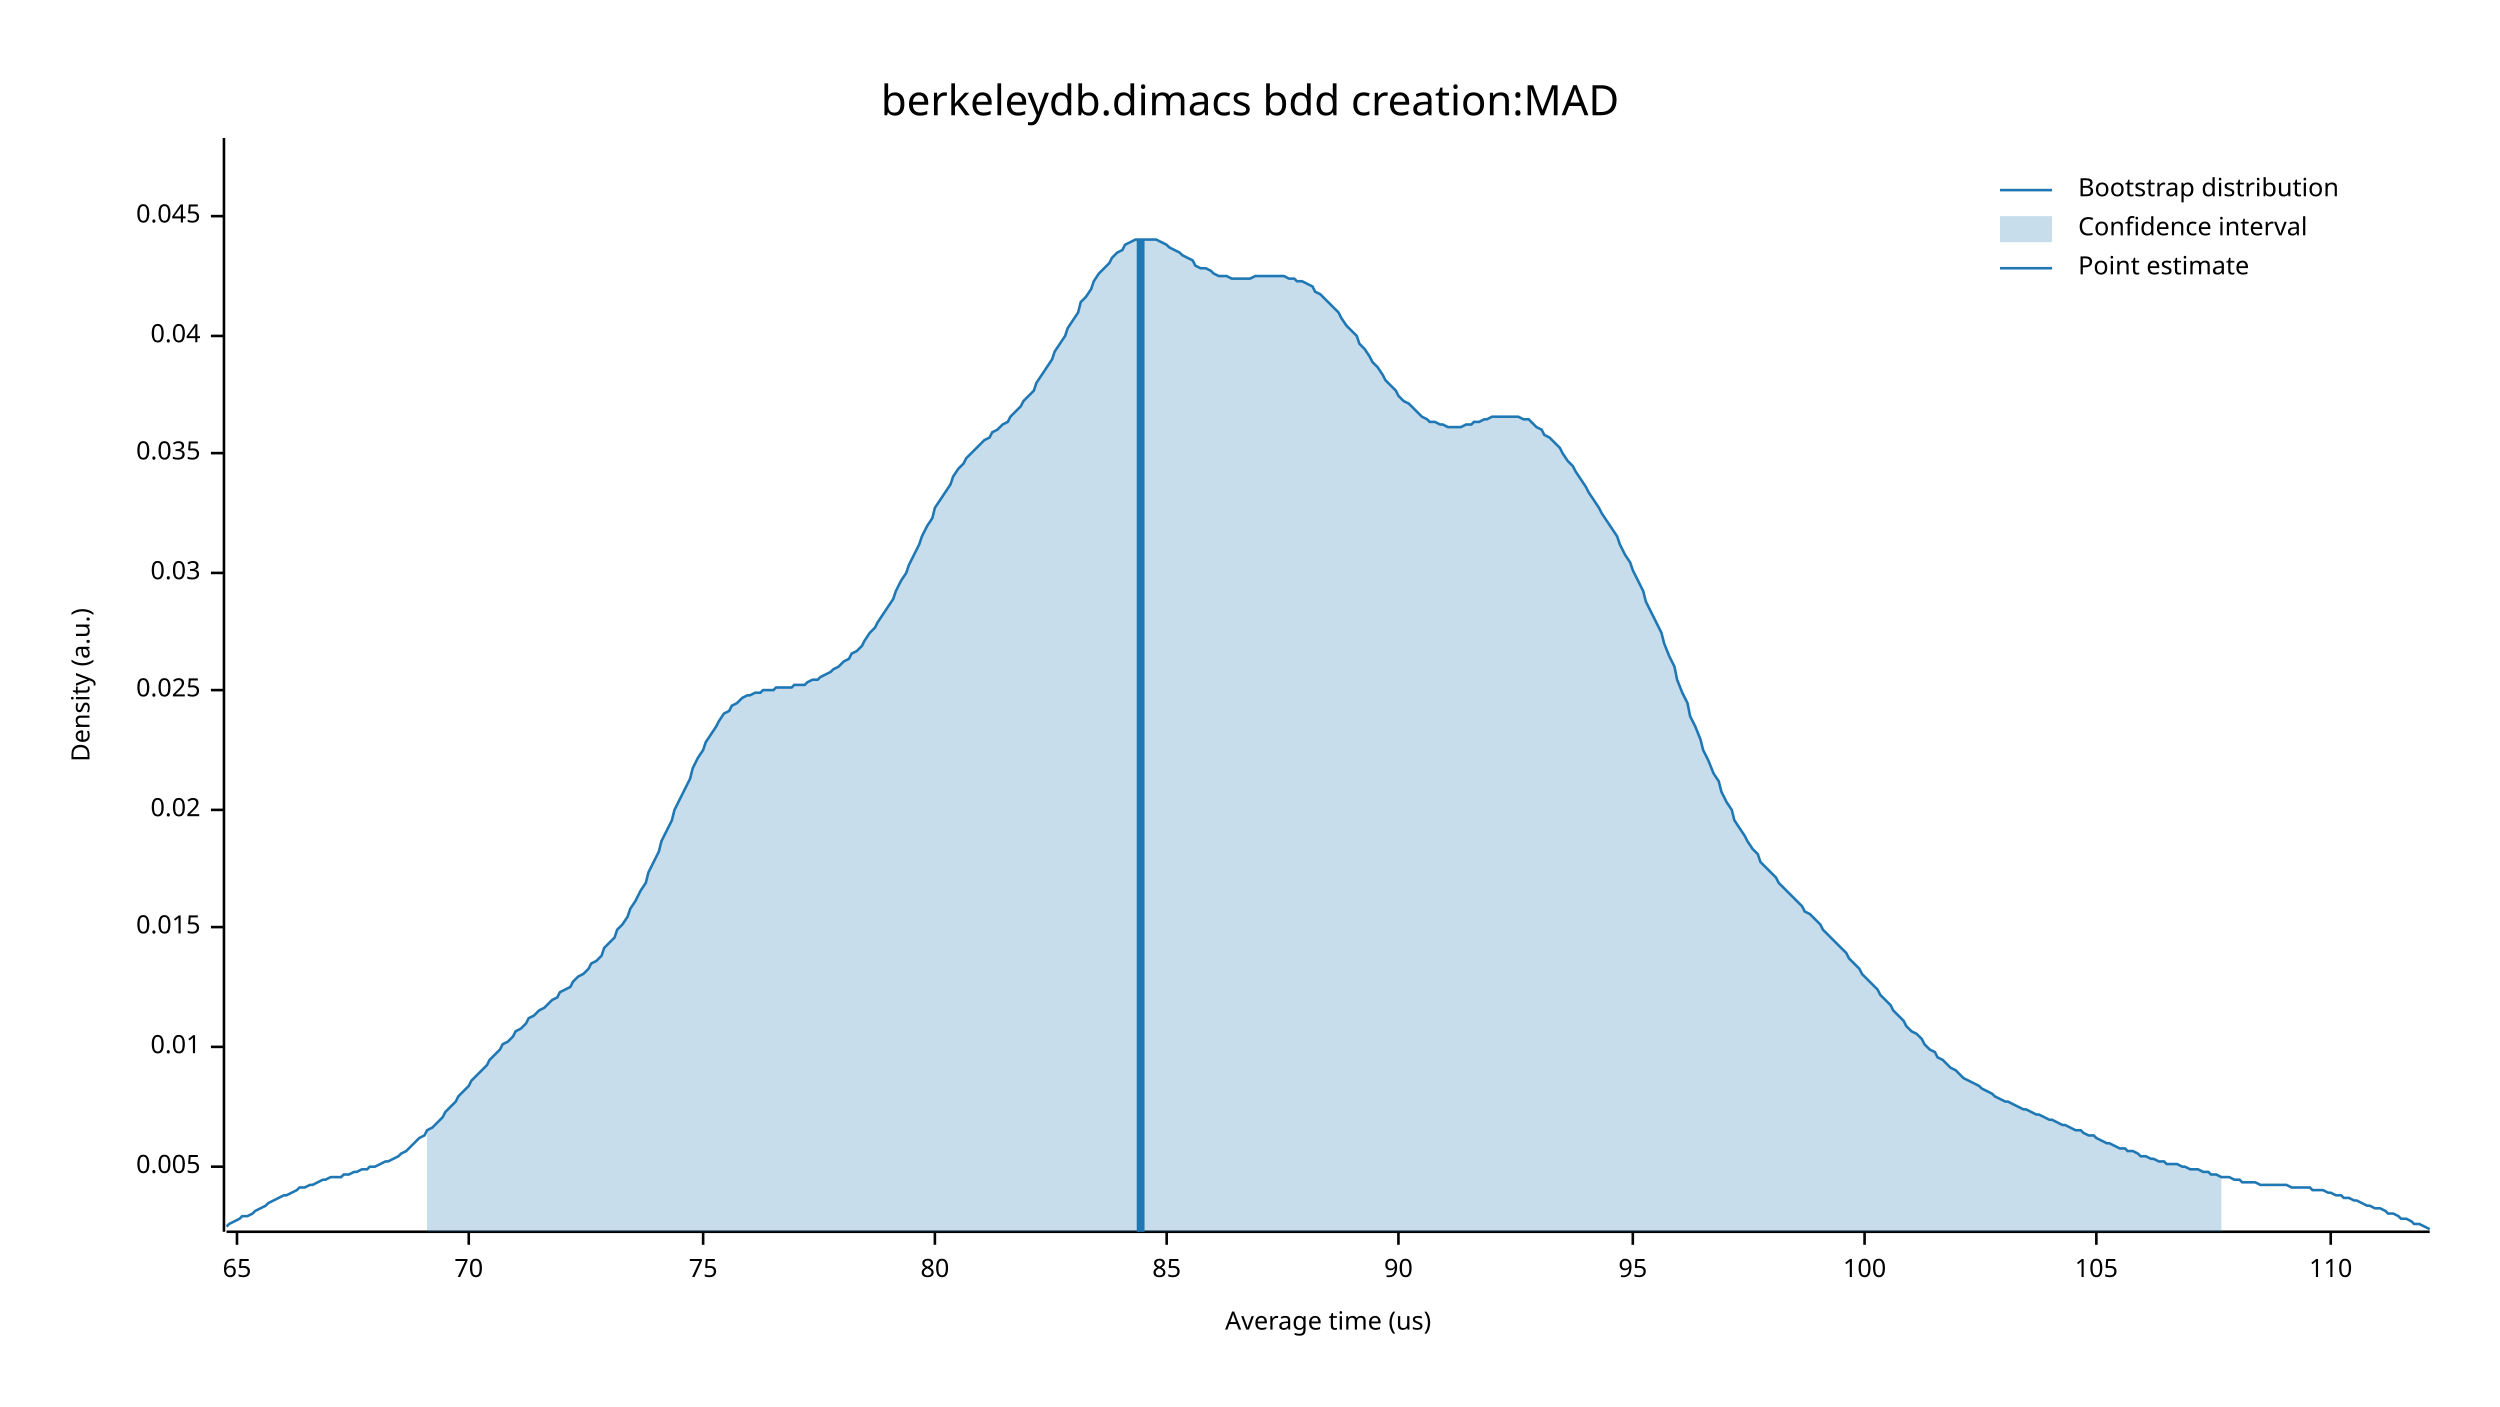
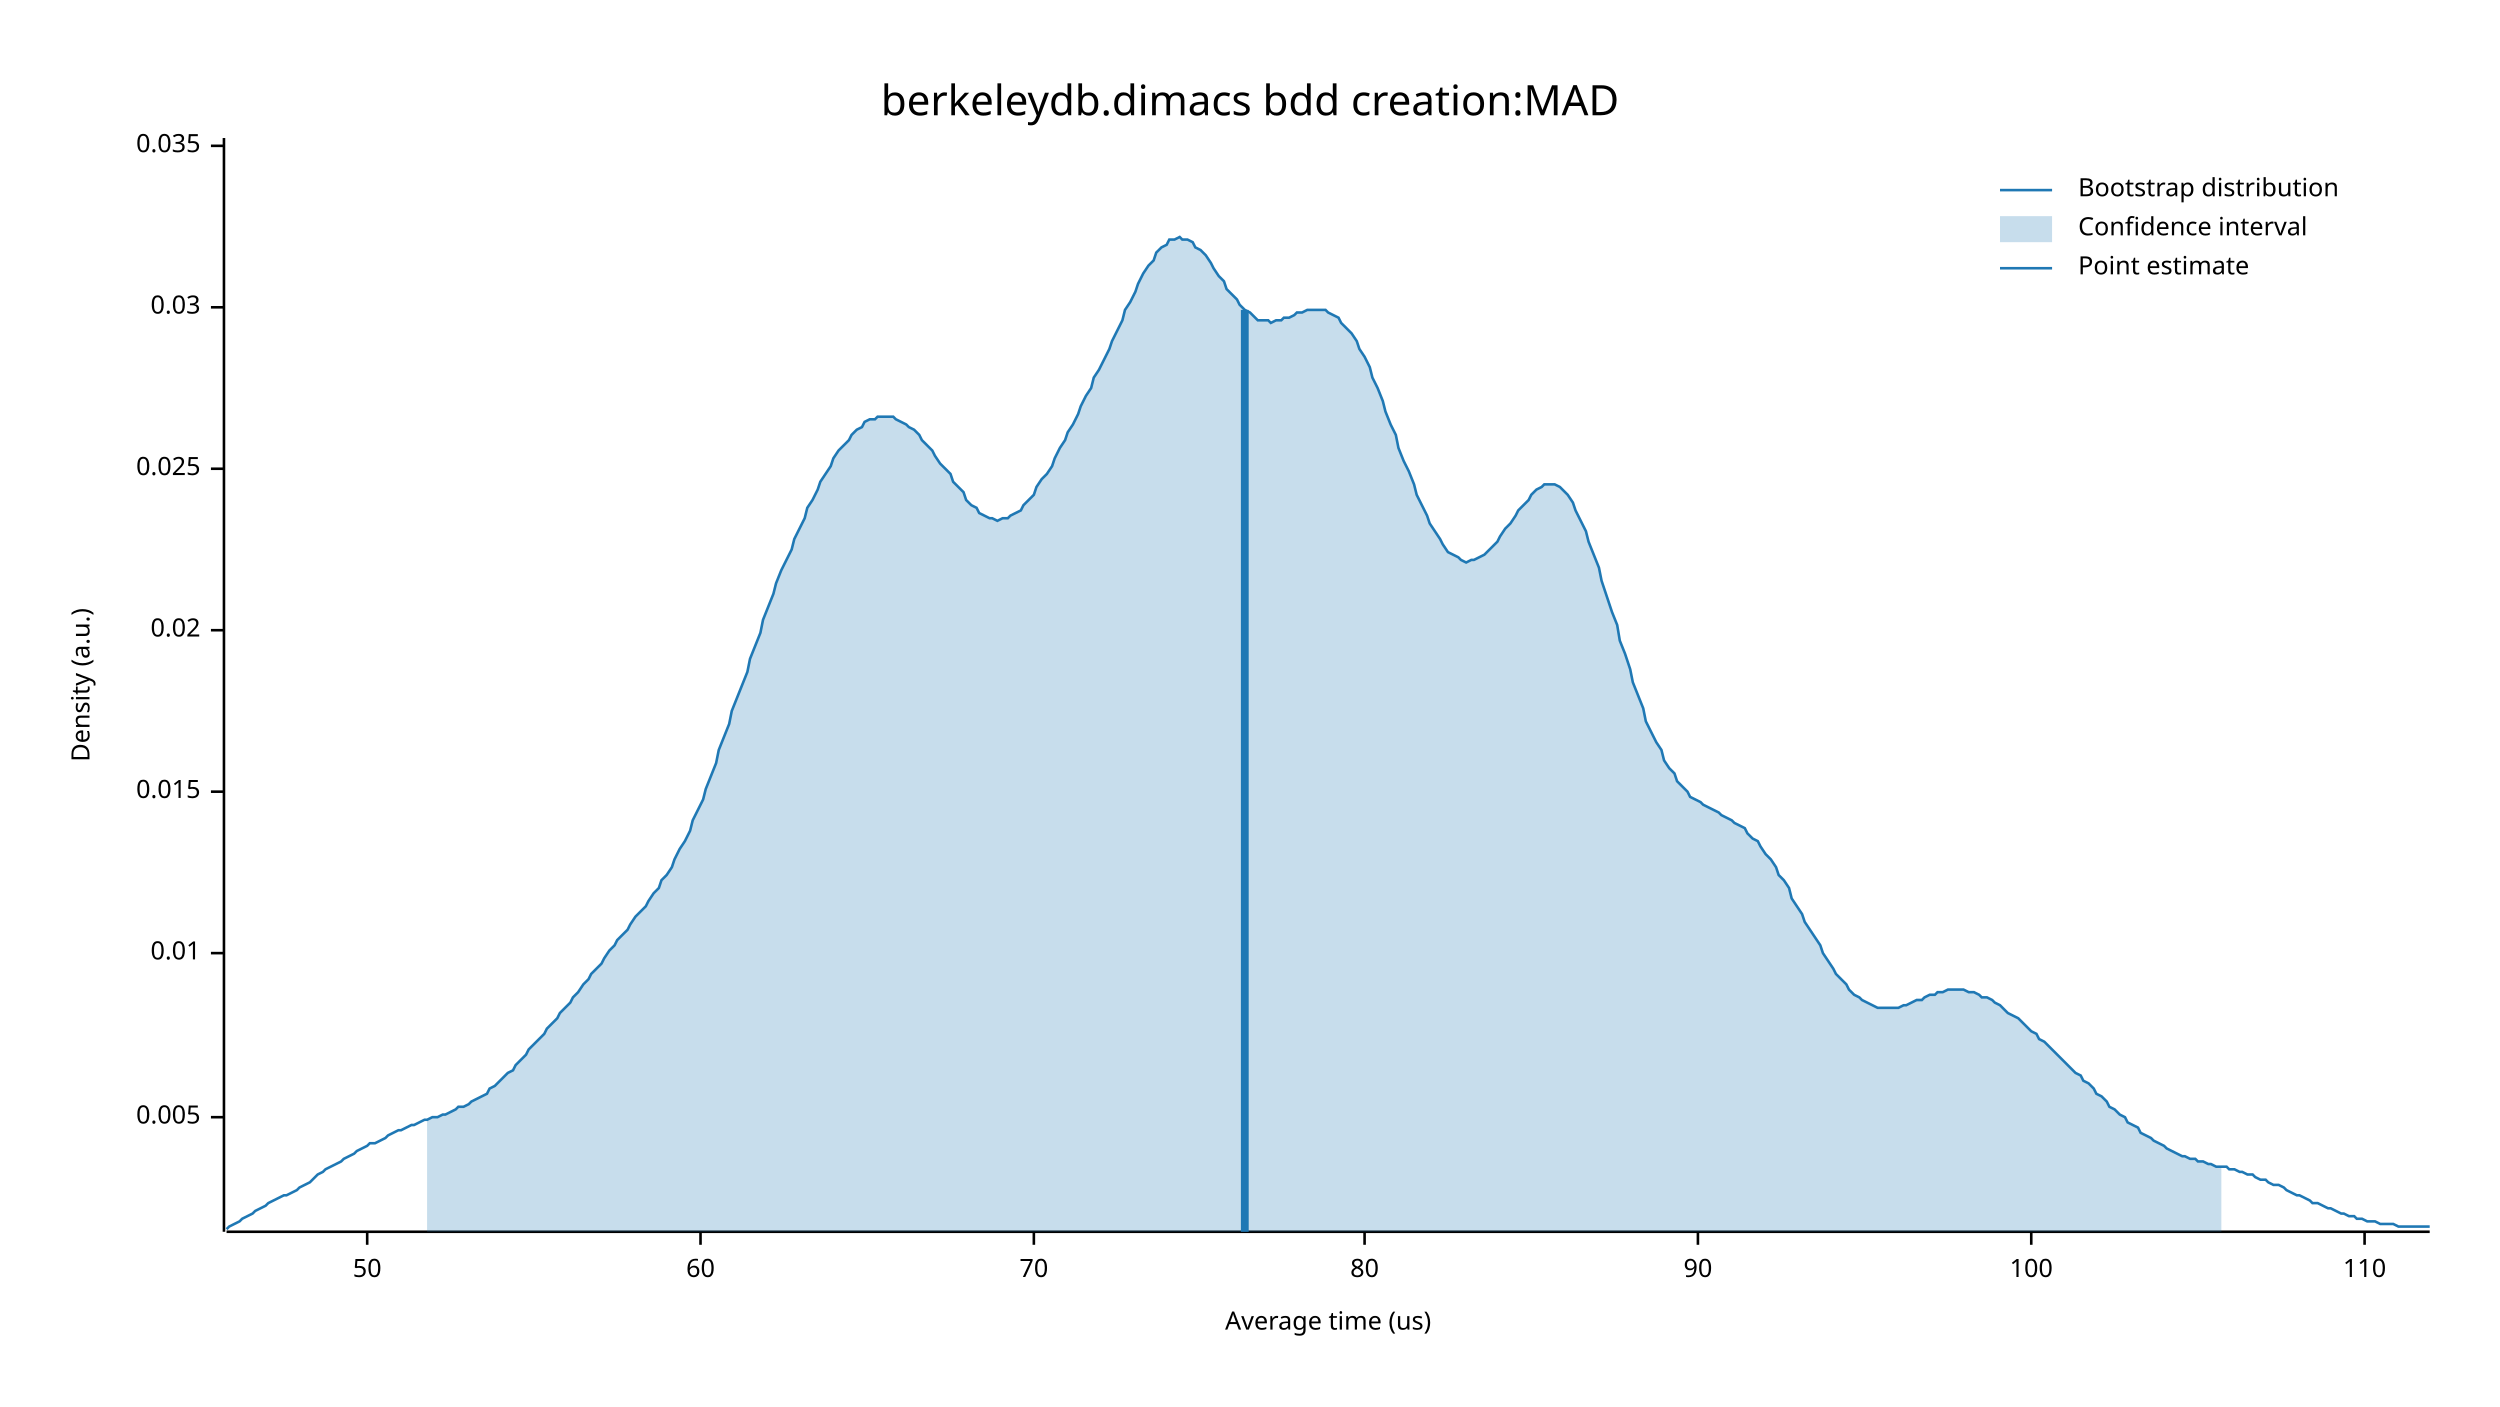
<svg xmlns="http://www.w3.org/2000/svg" width="960" height="540" viewBox="0 0 960 540">
  <text x="480" y="32" dy="0.76em" text-anchor="middle" font-family="sans-serif" font-size="16.129" opacity="1" fill="#000000">
berkeleydb.dimacs bdd creation:MAD
</text>
  <text x="27" y="263" dy="0.76em" text-anchor="middle" font-family="sans-serif" font-size="9.677" opacity="1" fill="#000000" transform="rotate(270, 27, 263)">
Density (a.u.)
</text>
  <text x="510" y="513" dy="-0.5ex" text-anchor="middle" font-family="sans-serif" font-size="9.677" opacity="1" fill="#000000">
Average time (us)
</text>
  <polyline fill="none" opacity="1" stroke="#000000" stroke-width="1" points="86,53 86,473 " />
-   <text x="77" y="448" dy="0.5ex" text-anchor="end" font-family="sans-serif" font-size="9.677" opacity="1" fill="#000000">
+   <text x="77" y="429" dy="0.5ex" text-anchor="end" font-family="sans-serif" font-size="9.677" opacity="1" fill="#000000">
0.005
</text>
-   <polyline fill="none" opacity="1" stroke="#000000" stroke-width="1" points="81,448 86,448 " />
-   <text x="77" y="402" dy="0.5ex" text-anchor="end" font-family="sans-serif" font-size="9.677" opacity="1" fill="#000000">
+   <polyline fill="none" opacity="1" stroke="#000000" stroke-width="1" points="81,429 86,429 " />
+   <text x="77" y="366" dy="0.5ex" text-anchor="end" font-family="sans-serif" font-size="9.677" opacity="1" fill="#000000">
0.01
</text>
-   <polyline fill="none" opacity="1" stroke="#000000" stroke-width="1" points="81,402 86,402 " />
-   <text x="77" y="356" dy="0.5ex" text-anchor="end" font-family="sans-serif" font-size="9.677" opacity="1" fill="#000000">
+   <polyline fill="none" opacity="1" stroke="#000000" stroke-width="1" points="81,366 86,366 " />
+   <text x="77" y="304" dy="0.5ex" text-anchor="end" font-family="sans-serif" font-size="9.677" opacity="1" fill="#000000">
0.015
</text>
-   <polyline fill="none" opacity="1" stroke="#000000" stroke-width="1" points="81,356 86,356 " />
-   <text x="77" y="311" dy="0.5ex" text-anchor="end" font-family="sans-serif" font-size="9.677" opacity="1" fill="#000000">
+   <polyline fill="none" opacity="1" stroke="#000000" stroke-width="1" points="81,304 86,304 " />
+   <text x="77" y="242" dy="0.5ex" text-anchor="end" font-family="sans-serif" font-size="9.677" opacity="1" fill="#000000">
0.02
</text>
-   <polyline fill="none" opacity="1" stroke="#000000" stroke-width="1" points="81,311 86,311 " />
-   <text x="77" y="265" dy="0.5ex" text-anchor="end" font-family="sans-serif" font-size="9.677" opacity="1" fill="#000000">
+   <polyline fill="none" opacity="1" stroke="#000000" stroke-width="1" points="81,242 86,242 " />
+   <text x="77" y="180" dy="0.5ex" text-anchor="end" font-family="sans-serif" font-size="9.677" opacity="1" fill="#000000">
0.025
</text>
-   <polyline fill="none" opacity="1" stroke="#000000" stroke-width="1" points="81,265 86,265 " />
-   <text x="77" y="220" dy="0.5ex" text-anchor="end" font-family="sans-serif" font-size="9.677" opacity="1" fill="#000000">
+   <polyline fill="none" opacity="1" stroke="#000000" stroke-width="1" points="81,180 86,180 " />
+   <text x="77" y="118" dy="0.5ex" text-anchor="end" font-family="sans-serif" font-size="9.677" opacity="1" fill="#000000">
0.03
</text>
-   <polyline fill="none" opacity="1" stroke="#000000" stroke-width="1" points="81,220 86,220 " />
-   <text x="77" y="174" dy="0.5ex" text-anchor="end" font-family="sans-serif" font-size="9.677" opacity="1" fill="#000000">
+   <polyline fill="none" opacity="1" stroke="#000000" stroke-width="1" points="81,118 86,118 " />
+   <text x="77" y="56" dy="0.5ex" text-anchor="end" font-family="sans-serif" font-size="9.677" opacity="1" fill="#000000">
0.035
</text>
-   <polyline fill="none" opacity="1" stroke="#000000" stroke-width="1" points="81,174 86,174 " />
-   <text x="77" y="129" dy="0.5ex" text-anchor="end" font-family="sans-serif" font-size="9.677" opacity="1" fill="#000000">
- 0.04
+   <polyline fill="none" opacity="1" stroke="#000000" stroke-width="1" points="81,56 86,56 " />
+   <polyline fill="none" opacity="1" stroke="#000000" stroke-width="1" points="87,473 933,473 " />
+   <text x="141" y="483" dy="0.76em" text-anchor="middle" font-family="sans-serif" font-size="9.677" opacity="1" fill="#000000">
+ 50
</text>
-   <polyline fill="none" opacity="1" stroke="#000000" stroke-width="1" points="81,129 86,129 " />
-   <text x="77" y="83" dy="0.5ex" text-anchor="end" font-family="sans-serif" font-size="9.677" opacity="1" fill="#000000">
- 0.045
+   <polyline fill="none" opacity="1" stroke="#000000" stroke-width="1" points="141,473 141,478 " />
+   <text x="269" y="483" dy="0.76em" text-anchor="middle" font-family="sans-serif" font-size="9.677" opacity="1" fill="#000000">
+ 60
</text>
-   <polyline fill="none" opacity="1" stroke="#000000" stroke-width="1" points="81,83 86,83 " />
-   <polyline fill="none" opacity="1" stroke="#000000" stroke-width="1" points="87,473 933,473 " />
-   <text x="91" y="483" dy="0.76em" text-anchor="middle" font-family="sans-serif" font-size="9.677" opacity="1" fill="#000000">
- 65
- </text>
-   <polyline fill="none" opacity="1" stroke="#000000" stroke-width="1" points="91,473 91,478 " />
-   <text x="180" y="483" dy="0.76em" text-anchor="middle" font-family="sans-serif" font-size="9.677" opacity="1" fill="#000000">
+   <polyline fill="none" opacity="1" stroke="#000000" stroke-width="1" points="269,473 269,478 " />
+   <text x="397" y="483" dy="0.76em" text-anchor="middle" font-family="sans-serif" font-size="9.677" opacity="1" fill="#000000">
70
</text>
-   <polyline fill="none" opacity="1" stroke="#000000" stroke-width="1" points="180,473 180,478 " />
-   <text x="270" y="483" dy="0.76em" text-anchor="middle" font-family="sans-serif" font-size="9.677" opacity="1" fill="#000000">
- 75
- </text>
-   <polyline fill="none" opacity="1" stroke="#000000" stroke-width="1" points="270,473 270,478 " />
-   <text x="359" y="483" dy="0.76em" text-anchor="middle" font-family="sans-serif" font-size="9.677" opacity="1" fill="#000000">
+   <polyline fill="none" opacity="1" stroke="#000000" stroke-width="1" points="397,473 397,478 " />
+   <text x="524" y="483" dy="0.76em" text-anchor="middle" font-family="sans-serif" font-size="9.677" opacity="1" fill="#000000">
80
</text>
-   <polyline fill="none" opacity="1" stroke="#000000" stroke-width="1" points="359,473 359,478 " />
-   <text x="448" y="483" dy="0.76em" text-anchor="middle" font-family="sans-serif" font-size="9.677" opacity="1" fill="#000000">
- 85
- </text>
-   <polyline fill="none" opacity="1" stroke="#000000" stroke-width="1" points="448,473 448,478 " />
-   <text x="537" y="483" dy="0.76em" text-anchor="middle" font-family="sans-serif" font-size="9.677" opacity="1" fill="#000000">
+   <polyline fill="none" opacity="1" stroke="#000000" stroke-width="1" points="524,473 524,478 " />
+   <text x="652" y="483" dy="0.76em" text-anchor="middle" font-family="sans-serif" font-size="9.677" opacity="1" fill="#000000">
90
</text>
-   <polyline fill="none" opacity="1" stroke="#000000" stroke-width="1" points="537,473 537,478 " />
-   <text x="627" y="483" dy="0.76em" text-anchor="middle" font-family="sans-serif" font-size="9.677" opacity="1" fill="#000000">
- 95
- </text>
-   <polyline fill="none" opacity="1" stroke="#000000" stroke-width="1" points="627,473 627,478 " />
-   <text x="716" y="483" dy="0.76em" text-anchor="middle" font-family="sans-serif" font-size="9.677" opacity="1" fill="#000000">
+   <polyline fill="none" opacity="1" stroke="#000000" stroke-width="1" points="652,473 652,478 " />
+   <text x="780" y="483" dy="0.76em" text-anchor="middle" font-family="sans-serif" font-size="9.677" opacity="1" fill="#000000">
100
</text>
-   <polyline fill="none" opacity="1" stroke="#000000" stroke-width="1" points="716,473 716,478 " />
-   <text x="805" y="483" dy="0.76em" text-anchor="middle" font-family="sans-serif" font-size="9.677" opacity="1" fill="#000000">
- 105
- </text>
-   <polyline fill="none" opacity="1" stroke="#000000" stroke-width="1" points="805,473 805,478 " />
-   <text x="895" y="483" dy="0.76em" text-anchor="middle" font-family="sans-serif" font-size="9.677" opacity="1" fill="#000000">
+   <polyline fill="none" opacity="1" stroke="#000000" stroke-width="1" points="780,473 780,478 " />
+   <text x="908" y="483" dy="0.76em" text-anchor="middle" font-family="sans-serif" font-size="9.677" opacity="1" fill="#000000">
110
</text>
-   <polyline fill="none" opacity="1" stroke="#000000" stroke-width="1" points="895,473 895,478 " />
-   <polyline fill="none" opacity="1" stroke="#1F78B4" stroke-width="1" points="87,471 88,470 90,469 92,468 93,467 95,467 97,466 98,465 100,464 102,463 103,462 105,461 107,460 109,459 110,459 112,458 114,457 115,456 117,456 119,455 120,455 122,454 124,453 125,453 127,452 129,452 131,452 132,451 134,451 136,450 137,450 139,449 141,449 142,448 144,448 146,447 148,446 149,446 151,445 153,444 154,443 156,442 158,440 159,439 161,437 163,436 164,434 166,433 168,431 170,429 171,427 173,425 175,423 176,421 178,419 180,417 181,415 183,413 185,411 187,409 188,407 190,405 192,403 193,401 195,400 197,398 198,396 200,395 202,393 203,391 205,390 207,388 209,387 210,386 212,384 214,383 215,381 217,380 219,379 220,377 222,375 224,374 226,372 227,370 229,369 231,367 232,364 234,362 236,360 237,357 239,355 241,352 242,349 244,346 246,342 248,339 249,335 251,331 253,327 254,323 256,319 258,315 259,311 261,307 263,303 265,299 266,295 268,291 270,288 271,285 273,282 275,279 276,277 278,274 280,273 281,271 283,270 285,268 287,267 288,267 290,266 292,266 293,265 295,265 297,265 298,264 300,264 302,264 304,264 305,263 307,263 309,263 310,262 312,261 314,261 315,260 317,259 319,258 320,257 322,256 324,254 326,253 327,251 329,250 331,248 332,246 334,243 336,241 337,239 339,236 341,233 343,230 344,227 346,223 348,220 349,217 351,213 353,209 354,206 356,202 358,199 359,195 361,192 363,189 365,186 366,183 368,180 370,178 371,176 373,174 375,172 376,171 378,169 380,168 381,166 383,165 385,163 387,162 388,160 390,158 392,156 393,154 395,152 397,150 398,147 400,144 402,141 404,138 405,135 407,132 409,129 410,126 412,123 414,120 415,116 417,114 419,111 420,108 422,105 424,103 426,101 427,99 429,97 431,96 432,94 434,93 436,92 437,92 439,92 441,92 443,92 444,92 446,93 448,94 449,95 451,96 453,97 454,98 456,99 458,100 459,102 461,103 463,103 465,104 466,105 468,106 470,106 471,106 473,107 475,107 476,107 478,107 480,107 482,106 483,106 485,106 487,106 488,106 490,106 492,106 493,106 495,107 497,107 498,108 500,108 502,109 504,110 505,112 507,113 509,115 510,116 512,118 514,120 515,122 517,125 519,127 521,129 522,132 524,134 526,137 527,139 529,141 531,144 532,146 534,148 536,150 537,152 539,154 541,155 543,157 544,158 546,160 548,161 549,162 551,162 553,163 554,163 556,164 558,164 560,164 561,164 563,163 565,163 566,162 568,162 570,161 571,161 573,160 575,160 576,160 578,160 580,160 582,160 583,160 585,161 587,161 588,162 590,164 592,165 593,167 595,168 597,170 599,172 600,174 602,177 604,179 605,181 607,184 609,187 610,189 612,192 614,195 615,197 617,200 619,203 621,206 622,209 624,213 626,216 627,219 629,223 631,227 632,231 634,235 636,239 638,243 639,247 641,252 643,256 644,261 646,266 648,270 649,275 651,279 653,284 654,288 656,292 658,297 660,300 661,304 663,308 665,311 666,315 668,318 670,321 671,323 673,326 675,328 676,331 678,333 680,335 682,337 683,339 685,341 687,343 688,344 690,346 692,348 693,350 695,351 697,353 699,355 700,357 702,359 704,361 705,362 707,364 709,366 710,368 712,370 714,372 715,374 717,376 719,378 721,380 722,382 724,384 726,386 727,388 729,390 731,392 732,394 734,396 736,397 738,399 739,401 741,403 743,404 744,406 746,407 748,409 749,410 751,411 753,413 754,414 756,415 758,416 760,417 761,418 763,419 765,420 766,421 768,422 770,423 771,423 773,424 775,425 777,426 778,426 780,427 782,428 783,428 785,429 787,430 788,430 790,431 792,432 793,432 795,433 797,434 799,434 800,435 802,436 804,436 805,437 807,438 809,439 810,439 812,440 814,441 816,441 817,442 819,442 821,443 822,444 824,444 826,445 827,445 829,446 831,446 832,447 834,447 836,447 838,448 839,448 841,449 843,449 844,449 846,450 848,450 849,451 851,451 853,452 855,452 856,452 858,453 860,453 861,454 863,454 865,454 866,454 868,455 870,455 871,455 873,455 875,455 877,455 878,455 880,456 882,456 883,456 885,456 887,456 888,457 890,457 892,457 894,458 895,458 897,459 899,459 900,460 902,460 904,461 905,461 907,462 909,463 910,463 912,464 914,464 916,465 917,466 919,466 921,467 922,468 924,468 926,469 927,470 929,470 931,471 933,472 " />
-   <polygon opacity="0.25" fill="#1F78B4" points="164,434 166,433 168,431 170,429 171,427 173,425 175,423 176,421 178,419 180,417 181,415 183,413 185,411 187,409 188,407 190,405 192,403 193,401 195,400 197,398 198,396 200,395 202,393 203,391 205,390 207,388 209,387 210,386 212,384 214,383 215,381 217,380 219,379 220,377 222,375 224,374 226,372 227,370 229,369 231,367 232,364 234,362 236,360 237,357 239,355 241,352 242,349 244,346 246,342 248,339 249,335 251,331 253,327 254,323 256,319 258,315 259,311 261,307 263,303 265,299 266,295 268,291 270,288 271,285 273,282 275,279 276,277 278,274 280,273 281,271 283,270 285,268 287,267 288,267 290,266 292,266 293,265 295,265 297,265 298,264 300,264 302,264 304,264 305,263 307,263 309,263 310,262 312,261 314,261 315,260 317,259 319,258 320,257 322,256 324,254 326,253 327,251 329,250 331,248 332,246 334,243 336,241 337,239 339,236 341,233 343,230 344,227 346,223 348,220 349,217 351,213 353,209 354,206 356,202 358,199 359,195 361,192 363,189 365,186 366,183 368,180 370,178 371,176 373,174 375,172 376,171 378,169 380,168 381,166 383,165 385,163 387,162 388,160 390,158 392,156 393,154 395,152 397,150 398,147 400,144 402,141 404,138 405,135 407,132 409,129 410,126 412,123 414,120 415,116 417,114 419,111 420,108 422,105 424,103 426,101 427,99 429,97 431,96 432,94 434,93 436,92 437,92 439,92 441,92 443,92 444,92 446,93 448,94 449,95 451,96 453,97 454,98 456,99 458,100 459,102 461,103 463,103 465,104 466,105 468,106 470,106 471,106 473,107 475,107 476,107 478,107 480,107 482,106 483,106 485,106 487,106 488,106 490,106 492,106 493,106 495,107 497,107 498,108 500,108 502,109 504,110 505,112 507,113 509,115 510,116 512,118 514,120 515,122 517,125 519,127 521,129 522,132 524,134 526,137 527,139 529,141 531,144 532,146 534,148 536,150 537,152 539,154 541,155 543,157 544,158 546,160 548,161 549,162 551,162 553,163 554,163 556,164 558,164 560,164 561,164 563,163 565,163 566,162 568,162 570,161 571,161 573,160 575,160 576,160 578,160 580,160 582,160 583,160 585,161 587,161 588,162 590,164 592,165 593,167 595,168 597,170 599,172 600,174 602,177 604,179 605,181 607,184 609,187 610,189 612,192 614,195 615,197 617,200 619,203 621,206 622,209 624,213 626,216 627,219 629,223 631,227 632,231 634,235 636,239 638,243 639,247 641,252 643,256 644,261 646,266 648,270 649,275 651,279 653,284 654,288 656,292 658,297 660,300 661,304 663,308 665,311 666,315 668,318 670,321 671,323 673,326 675,328 676,331 678,333 680,335 682,337 683,339 685,341 687,343 688,344 690,346 692,348 693,350 695,351 697,353 699,355 700,357 702,359 704,361 705,362 707,364 709,366 710,368 712,370 714,372 715,374 717,376 719,378 721,380 722,382 724,384 726,386 727,388 729,390 731,392 732,394 734,396 736,397 738,399 739,401 741,403 743,404 744,406 746,407 748,409 749,410 751,411 753,413 754,414 756,415 758,416 760,417 761,418 763,419 765,420 766,421 768,422 770,423 771,423 773,424 775,425 777,426 778,426 780,427 782,428 783,428 785,429 787,430 788,430 790,431 792,432 793,432 795,433 797,434 799,434 800,435 802,436 804,436 805,437 807,438 809,439 810,439 812,440 814,441 816,441 817,442 819,442 821,443 822,444 824,444 826,445 827,445 829,446 831,446 832,447 834,447 836,447 838,448 839,448 841,449 843,449 844,449 846,450 848,450 849,451 851,451 853,452 853,473 164,473 " />
-   <polyline fill="none" opacity="1" stroke="#1F78B4" stroke-width="3" points="438,473 438,92 " />
+   <polyline fill="none" opacity="1" stroke="#000000" stroke-width="1" points="908,473 908,478 " />
+   <polyline fill="none" opacity="1" stroke="#1F78B4" stroke-width="1" points="87,472 88,471 90,470 92,469 93,468 95,467 97,466 98,465 100,464 102,463 103,462 105,461 107,460 109,459 110,459 112,458 114,457 115,456 117,455 119,454 120,453 122,451 124,450 125,449 127,448 129,447 131,446 132,445 134,444 136,443 137,442 139,441 141,440 142,439 144,439 146,438 148,437 149,436 151,435 153,434 154,434 156,433 158,432 159,432 161,431 163,430 164,430 166,429 168,429 170,428 171,428 173,427 175,426 176,425 178,425 180,424 181,423 183,422 185,421 187,420 188,418 190,417 192,415 193,414 195,412 197,411 198,409 200,407 202,405 203,403 205,401 207,399 209,397 210,395 212,393 214,391 215,389 217,387 219,385 220,383 222,381 224,378 226,376 227,374 229,372 231,370 232,368 234,365 236,363 237,361 239,359 241,357 242,355 244,352 246,350 248,348 249,346 251,343 253,341 254,338 256,336 258,333 259,330 261,326 263,323 265,319 266,315 268,311 270,307 271,303 273,298 275,293 276,288 278,283 280,278 281,273 283,268 285,263 287,258 288,253 290,248 292,243 293,238 295,233 297,228 298,224 300,219 302,215 304,211 305,207 307,203 309,199 310,195 312,192 314,188 315,185 317,182 319,179 320,176 322,173 324,171 326,169 327,167 329,165 331,164 332,162 334,161 336,161 337,160 339,160 341,160 343,160 344,161 346,162 348,163 349,164 351,165 353,167 354,169 356,171 358,173 359,175 361,178 363,180 365,182 366,185 368,187 370,189 371,192 373,194 375,195 376,197 378,198 380,199 381,199 383,200 385,199 387,199 388,198 390,197 392,196 393,194 395,192 397,190 398,187 400,184 402,182 404,179 405,176 407,172 409,169 410,166 412,163 414,159 415,156 417,152 419,149 420,145 422,142 424,138 426,134 427,131 429,127 431,123 432,119 434,116 436,112 437,109 439,105 441,102 443,100 444,97 446,95 448,94 449,92 451,92 453,91 454,92 456,92 458,93 459,95 461,96 463,98 465,101 466,103 468,106 470,108 471,111 473,113 475,115 476,117 478,119 480,120 482,122 483,123 485,123 487,123 488,124 490,123 492,123 493,122 495,122 497,121 498,120 500,120 502,119 504,119 505,119 507,119 509,119 510,120 512,121 514,122 515,124 517,126 519,128 521,131 522,134 524,137 526,141 527,145 529,149 531,154 532,158 534,163 536,167 537,172 539,177 541,181 543,186 544,190 546,194 548,198 549,201 551,204 553,207 554,209 556,212 558,213 560,214 561,215 563,216 565,215 566,215 568,214 570,213 571,212 573,210 575,208 576,206 578,203 580,201 582,198 583,196 585,194 587,192 588,190 590,188 592,187 593,186 595,186 597,186 599,187 600,188 602,190 604,193 605,196 607,200 609,204 610,208 612,213 614,218 615,223 617,229 619,235 621,240 622,246 624,251 626,257 627,262 629,267 631,272 632,277 634,281 636,285 638,288 639,292 641,295 643,297 644,300 646,302 648,304 649,306 651,307 653,308 654,309 656,310 658,311 660,312 661,313 663,314 665,315 666,316 668,317 670,318 671,320 673,322 675,323 676,325 678,328 680,330 682,333 683,336 685,338 687,341 688,345 690,348 692,351 693,354 695,357 697,360 699,363 700,366 702,369 704,372 705,374 707,376 709,378 710,380 712,382 714,383 715,384 717,385 719,386 721,387 722,387 724,387 726,387 727,387 729,387 731,386 732,386 734,385 736,384 738,384 739,383 741,382 743,382 744,381 746,381 748,380 749,380 751,380 753,380 754,380 756,381 758,381 760,382 761,383 763,383 765,384 766,385 768,386 770,388 771,389 773,390 775,391 777,393 778,394 780,396 782,397 783,399 785,400 787,402 788,403 790,405 792,407 793,408 795,410 797,412 799,413 800,415 802,416 804,418 805,420 807,421 809,423 810,425 812,426 814,428 816,429 817,431 819,432 821,433 822,435 824,436 826,437 827,438 829,439 831,440 832,441 834,442 836,443 838,444 839,444 841,445 843,445 844,446 846,446 848,447 849,447 851,448 853,448 855,448 856,449 858,449 860,450 861,450 863,451 865,451 866,452 868,453 870,453 871,454 873,455 875,455 877,456 878,457 880,458 882,459 883,459 885,460 887,461 888,462 890,462 892,463 894,464 895,464 897,465 899,466 900,466 902,467 904,467 905,468 907,468 909,469 910,469 912,469 914,470 916,470 917,470 919,470 921,471 922,471 924,471 926,471 927,471 929,471 931,471 933,471 " />
+   <polygon opacity="0.25" fill="#1F78B4" points="164,430 166,429 168,429 170,428 171,428 173,427 175,426 176,425 178,425 180,424 181,423 183,422 185,421 187,420 188,418 190,417 192,415 193,414 195,412 197,411 198,409 200,407 202,405 203,403 205,401 207,399 209,397 210,395 212,393 214,391 215,389 217,387 219,385 220,383 222,381 224,378 226,376 227,374 229,372 231,370 232,368 234,365 236,363 237,361 239,359 241,357 242,355 244,352 246,350 248,348 249,346 251,343 253,341 254,338 256,336 258,333 259,330 261,326 263,323 265,319 266,315 268,311 270,307 271,303 273,298 275,293 276,288 278,283 280,278 281,273 283,268 285,263 287,258 288,253 290,248 292,243 293,238 295,233 297,228 298,224 300,219 302,215 304,211 305,207 307,203 309,199 310,195 312,192 314,188 315,185 317,182 319,179 320,176 322,173 324,171 326,169 327,167 329,165 331,164 332,162 334,161 336,161 337,160 339,160 341,160 343,160 344,161 346,162 348,163 349,164 351,165 353,167 354,169 356,171 358,173 359,175 361,178 363,180 365,182 366,185 368,187 370,189 371,192 373,194 375,195 376,197 378,198 380,199 381,199 383,200 385,199 387,199 388,198 390,197 392,196 393,194 395,192 397,190 398,187 400,184 402,182 404,179 405,176 407,172 409,169 410,166 412,163 414,159 415,156 417,152 419,149 420,145 422,142 424,138 426,134 427,131 429,127 431,123 432,119 434,116 436,112 437,109 439,105 441,102 443,100 444,97 446,95 448,94 449,92 451,92 453,91 454,92 456,92 458,93 459,95 461,96 463,98 465,101 466,103 468,106 470,108 471,111 473,113 475,115 476,117 478,119 480,120 482,122 483,123 485,123 487,123 488,124 490,123 492,123 493,122 495,122 497,121 498,120 500,120 502,119 504,119 505,119 507,119 509,119 510,120 512,121 514,122 515,124 517,126 519,128 521,131 522,134 524,137 526,141 527,145 529,149 531,154 532,158 534,163 536,167 537,172 539,177 541,181 543,186 544,190 546,194 548,198 549,201 551,204 553,207 554,209 556,212 558,213 560,214 561,215 563,216 565,215 566,215 568,214 570,213 571,212 573,210 575,208 576,206 578,203 580,201 582,198 583,196 585,194 587,192 588,190 590,188 592,187 593,186 595,186 597,186 599,187 600,188 602,190 604,193 605,196 607,200 609,204 610,208 612,213 614,218 615,223 617,229 619,235 621,240 622,246 624,251 626,257 627,262 629,267 631,272 632,277 634,281 636,285 638,288 639,292 641,295 643,297 644,300 646,302 648,304 649,306 651,307 653,308 654,309 656,310 658,311 660,312 661,313 663,314 665,315 666,316 668,317 670,318 671,320 673,322 675,323 676,325 678,328 680,330 682,333 683,336 685,338 687,341 688,345 690,348 692,351 693,354 695,357 697,360 699,363 700,366 702,369 704,372 705,374 707,376 709,378 710,380 712,382 714,383 715,384 717,385 719,386 721,387 722,387 724,387 726,387 727,387 729,387 731,386 732,386 734,385 736,384 738,384 739,383 741,382 743,382 744,381 746,381 748,380 749,380 751,380 753,380 754,380 756,381 758,381 760,382 761,383 763,383 765,384 766,385 768,386 770,388 771,389 773,390 775,391 777,393 778,394 780,396 782,397 783,399 785,400 787,402 788,403 790,405 792,407 793,408 795,410 797,412 799,413 800,415 802,416 804,418 805,420 807,421 809,423 810,425 812,426 814,428 816,429 817,431 819,432 821,433 822,435 824,436 826,437 827,438 829,439 831,440 832,441 834,442 836,443 838,444 839,444 841,445 843,445 844,446 846,446 848,447 849,447 851,448 853,448 853,473 164,473 " />
+   <polyline fill="none" opacity="1" stroke="#1F78B4" stroke-width="3" points="478,473 478,119 " />
  <text x="798" y="68" dy="0.76em" text-anchor="start" font-family="sans-serif" font-size="9.677" opacity="1" fill="#000000">
Bootstrap distribution
</text>
  <text x="798" y="83" dy="0.76em" text-anchor="start" font-family="sans-serif" font-size="9.677" opacity="1" fill="#000000">
Confidence interval
</text>
  <text x="798" y="98" dy="0.76em" text-anchor="start" font-family="sans-serif" font-size="9.677" opacity="1" fill="#000000">
Point estimate
</text>
  <polyline fill="none" opacity="1" stroke="#1F78B4" stroke-width="1" points="768,73 788,73 " />
  <rect x="768" y="83" width="20" height="10" opacity="0.25" fill="#1F78B4" stroke="none" />
  <polyline fill="none" opacity="1" stroke="#1F78B4" stroke-width="1" points="768,103 788,103 " />
</svg>
